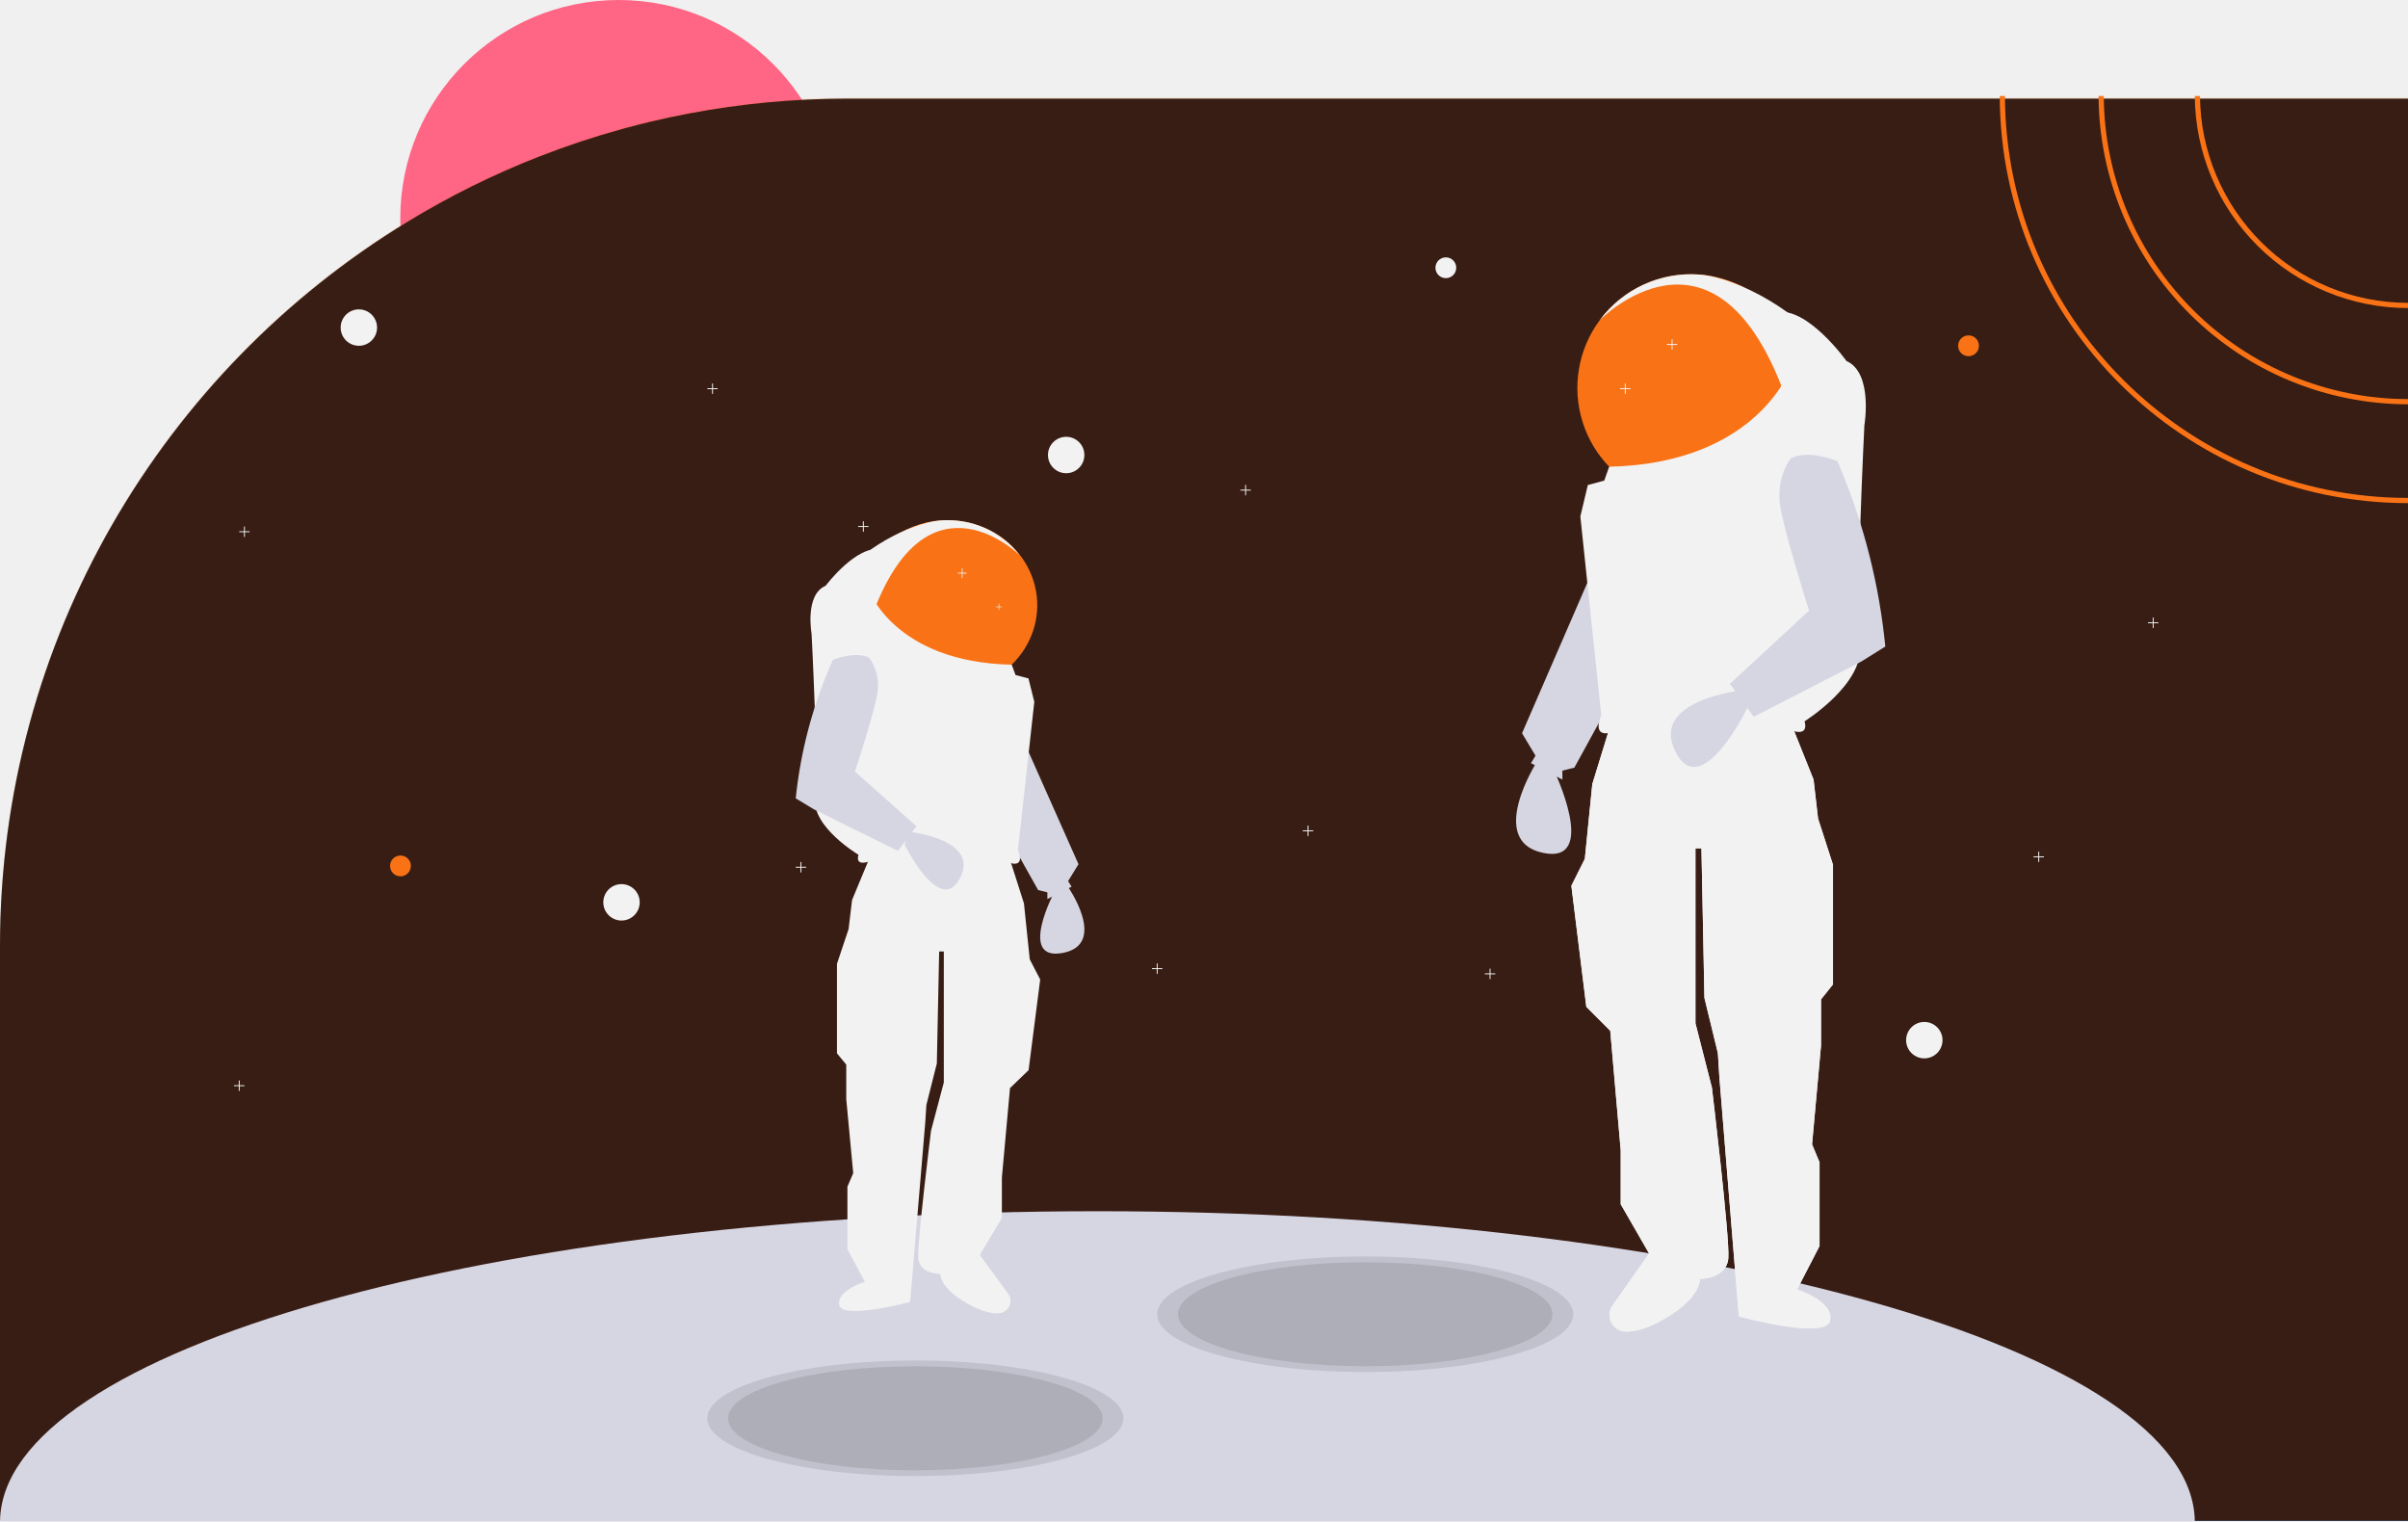
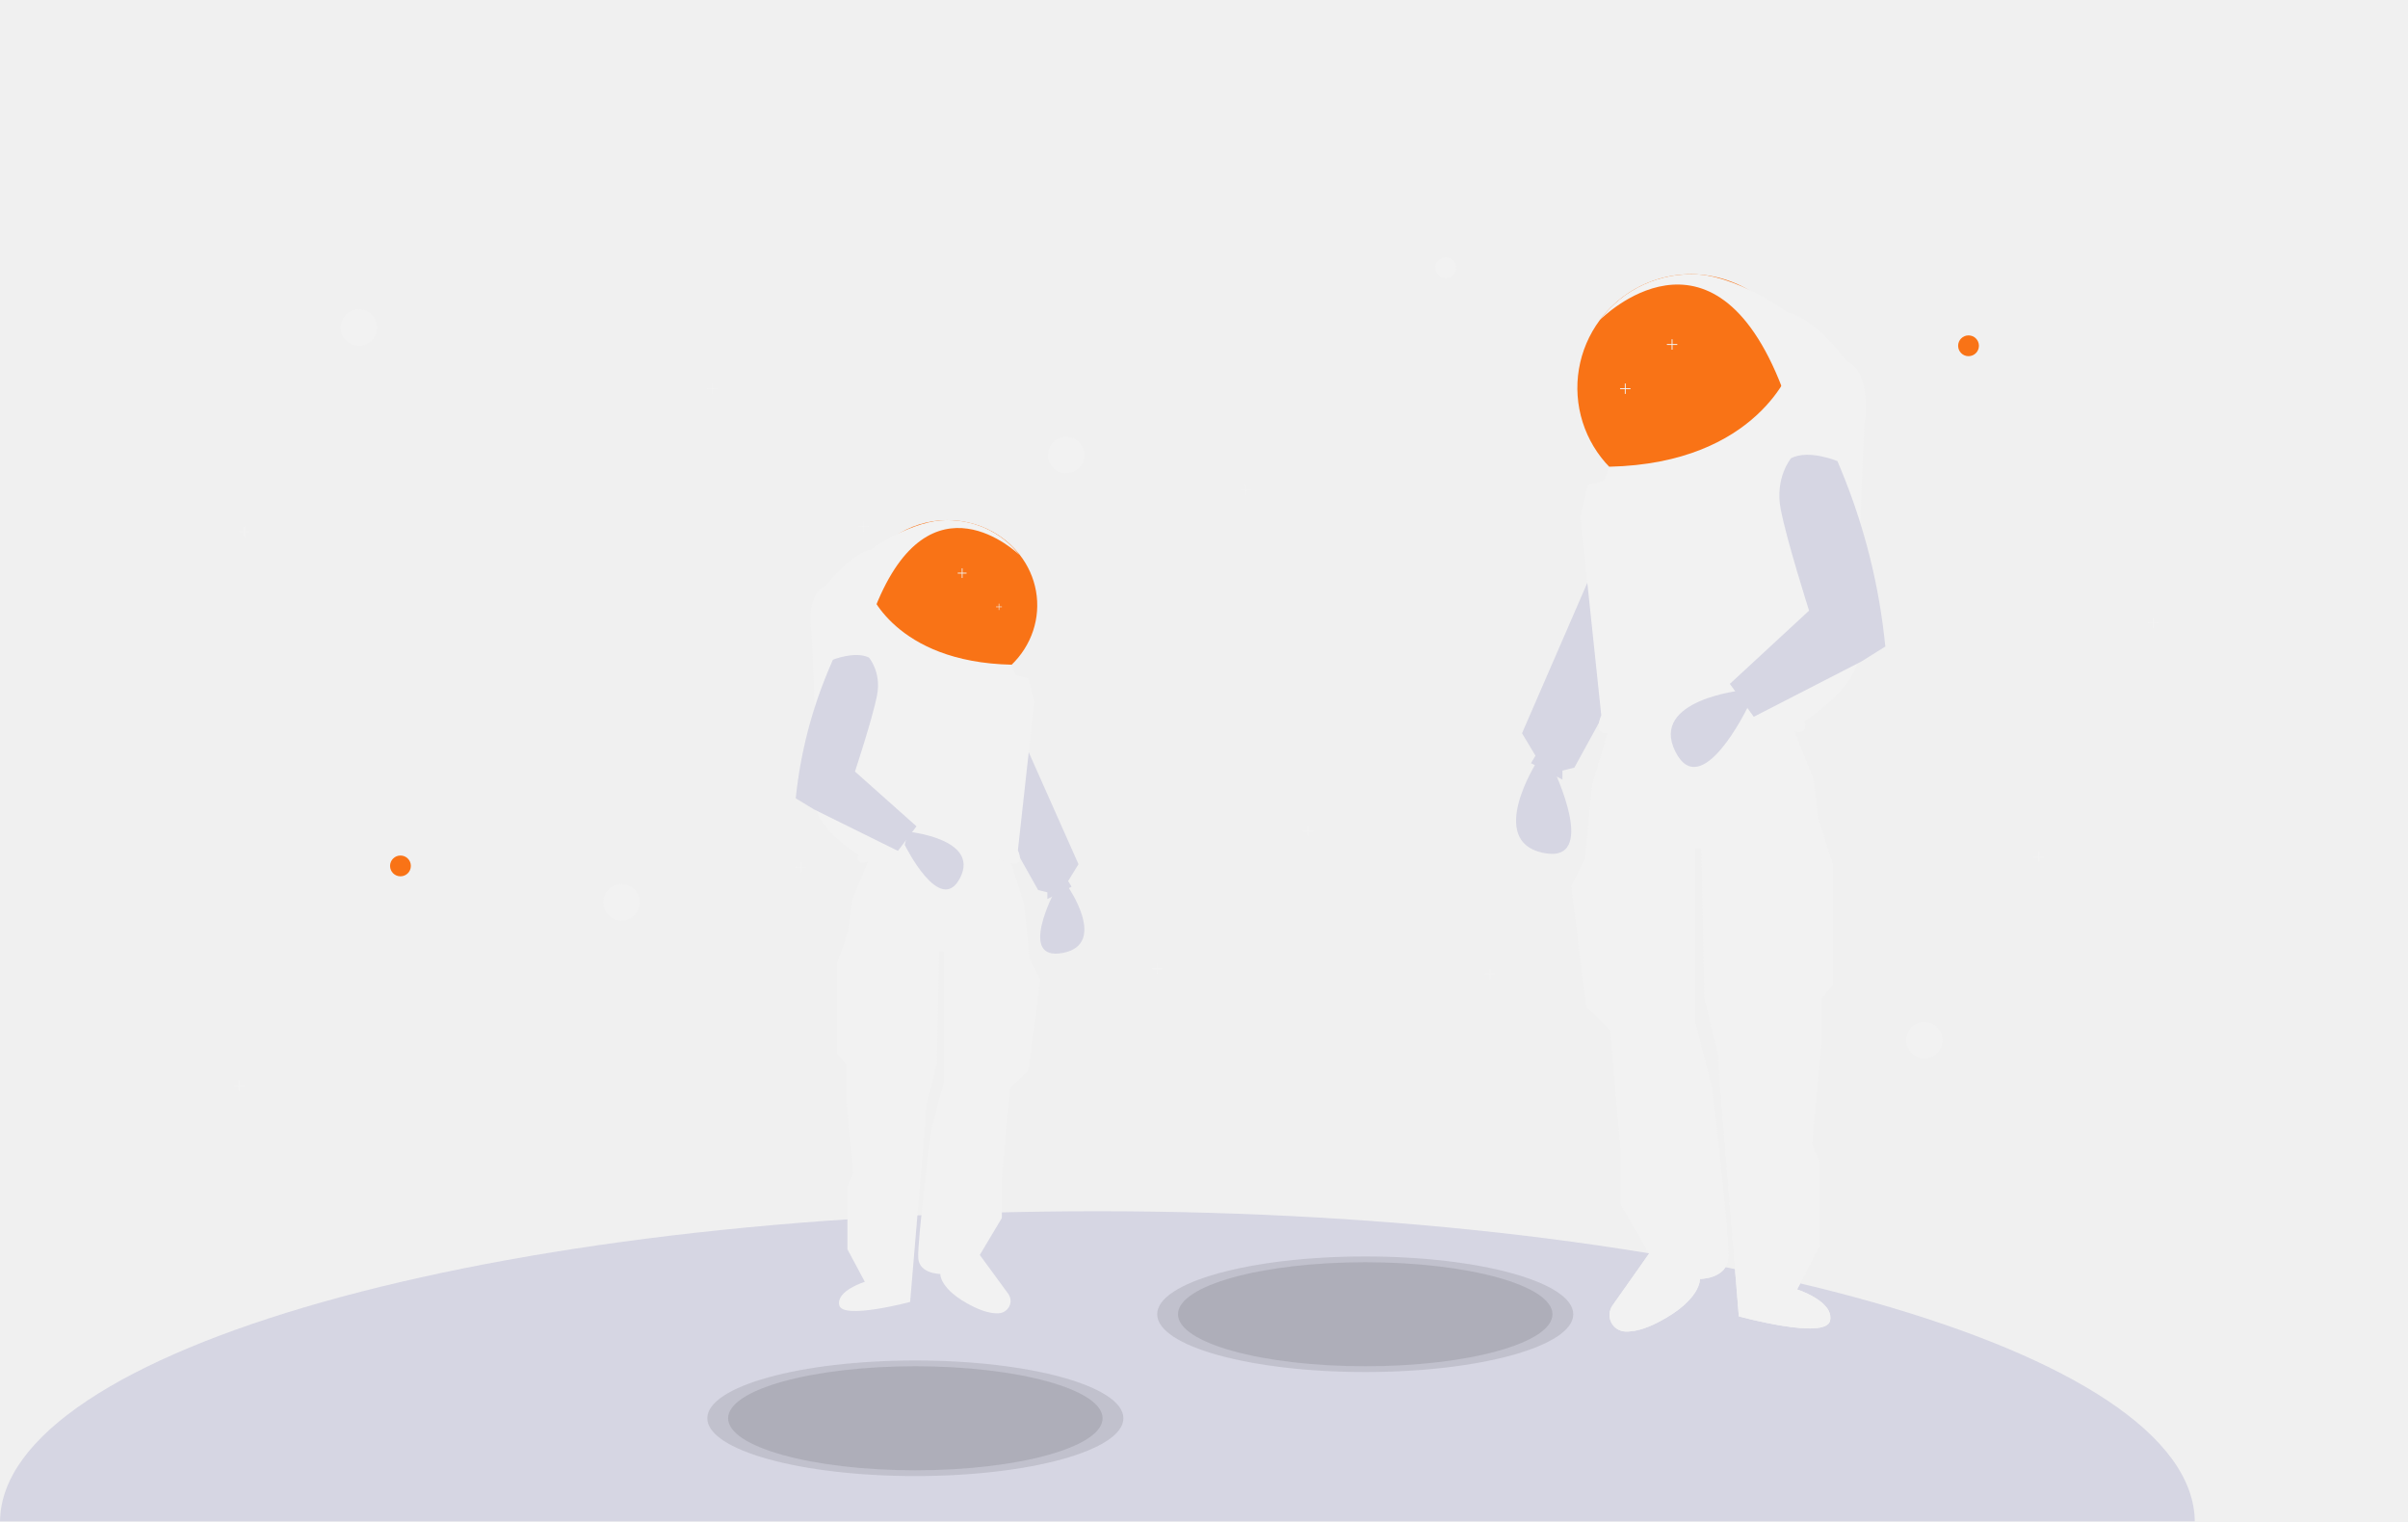
<svg xmlns="http://www.w3.org/2000/svg" width="926" height="585" viewBox="0 0 926 585" fill="none">
-   <g clip-path="url(#clip0_123_2)">
-     <path d="M237.905 167.958C284.285 167.958 321.884 130.359 321.884 83.979C321.884 37.599 284.285 0 237.905 0C191.525 0 153.926 37.599 153.926 83.979C153.926 130.359 191.525 167.958 237.905 167.958Z" fill="#FF6584" />
-     <path d="M926 37.918V258.798V584.798H599.991H0V363.918C0 245.888 62.73 142.498 156.68 85.288C172.87 75.42 189.895 66.995 207.56 60.108C217.956 56.047 228.557 52.532 239.32 49.578C239.53 49.508 239.75 49.448 239.96 49.398C243.14 48.531 246.34 47.711 249.56 46.938C249.74 46.888 249.91 46.848 250.09 46.808C269.935 42.08 290.181 39.224 310.56 38.278C312.97 38.168 315.38 38.078 317.81 38.028C318.68 37.998 319.56 37.978 320.45 37.978C322.29 37.938 324.14 37.918 326 37.918H926Z" fill="#090814" />
-     <path opacity="0.199" d="M926 37.62C926 37.62 926 125.343 926 258.5V584.5H599.991C392.812 584.488 0 584.5 0 584.5V363.62C0 245.59 62.73 142.2 156.68 84.99C172.87 75.122 189.895 66.696 207.56 59.81C217.956 55.748 228.557 52.233 239.32 49.28C239.53 49.21 239.75 49.15 239.96 49.1C243.14 48.233 246.34 47.413 249.56 46.64C249.74 46.59 249.91 46.55 250.09 46.51C269.935 41.781 290.181 38.925 310.56 37.98C312.97 37.87 315.38 37.78 317.81 37.73C318.68 37.7 319.56 37.68 320.45 37.68C322.29 37.64 324.14 37.62 326 37.62H926Z" fill="#F97316" />
+   <g clip-path="url(#clip0_135_2)">
    <path d="M422.01 465.735C189.43 465.735 0.801 519.075 0.01 584.958H844.01C843.219 519.075 654.59 465.735 422.01 465.735Z" fill="#D6D6E3" />
    <g opacity="0.1">
      <path d="M352 567.569C396.183 567.569 432 557.62 432 545.347C432 533.074 396.183 523.125 352 523.125C307.817 523.125 272 533.074 272 545.347C272 557.62 307.817 567.569 352 567.569Z" fill="black" />
    </g>
    <g opacity="0.1">
      <path d="M525 527.569C569.183 527.569 605 517.62 605 505.347C605 493.074 569.183 483.125 525 483.125C480.817 483.125 445 493.074 445 505.347C445 517.62 480.817 527.569 525 527.569Z" fill="black" />
    </g>
    <g opacity="0.1">
      <path d="M352 565.347C391.765 565.347 424 556.393 424 545.347C424 534.301 391.765 525.347 352 525.347C312.235 525.347 280 534.301 280 545.347C280 556.393 312.235 565.347 352 565.347Z" fill="black" />
    </g>
    <g opacity="0.1">
      <path d="M525 525.347C564.765 525.347 597 516.393 597 505.347C597 494.301 564.765 485.347 525 485.347C485.235 485.347 453 494.301 453 505.347C453 516.393 485.235 525.347 525 525.347Z" fill="black" />
    </g>
    <path d="M138 132.958C141.866 132.958 145 129.824 145 125.958C145 122.092 141.866 118.958 138 118.958C134.134 118.958 131 122.092 131 125.958C131 129.824 134.134 132.958 138 132.958Z" fill="#F2F2F2" />
    <path d="M740 406.958C743.866 406.958 747 403.824 747 399.958C747 396.092 743.866 392.958 740 392.958C736.134 392.958 733 396.092 733 399.958C733 403.824 736.134 406.958 740 406.958Z" fill="#F2F2F2" />
    <path d="M410 181.958C413.866 181.958 417 178.824 417 174.958C417 171.092 413.866 167.958 410 167.958C406.134 167.958 403 171.092 403 174.958C403 178.824 406.134 181.958 410 181.958Z" fill="#F2F2F2" />
    <path d="M757 136.958C759.209 136.958 761 135.167 761 132.958C761 130.749 759.209 128.958 757 128.958C754.791 128.958 753 130.749 753 132.958C753 135.167 754.791 136.958 757 136.958Z" fill="#F97316" />
    <path d="M154 336.958C156.209 336.958 158 335.167 158 332.958C158 330.749 156.209 328.958 154 328.958C151.791 328.958 150 330.749 150 332.958C150 335.167 151.791 336.958 154 336.958Z" fill="#F97316" />
    <path d="M94 417.28H92.178V415.458H91.822V417.28H90V417.636H91.822V419.458H92.178V417.636H94V417.28Z" fill="#F2F2F2" />
    <path d="M679 269.28H677.178V267.458H676.822V269.28H675V269.636H676.822V271.458H677.178V269.636H679V269.28Z" fill="#F2F2F2" />
    <path d="M830 239.28H828.178V237.458H827.822V239.28H826V239.636H827.822V241.458H828.178V239.636H830V239.28Z" fill="#F2F2F2" />
    <path d="M505 319.28H503.178V317.458H502.822V319.28H501V319.636H502.822V321.458H503.178V319.636H505V319.28Z" fill="#F2F2F2" />
    <path d="M786 329.28H784.178V327.458H783.822V329.28H782V329.636H783.822V331.458H784.178V329.636H786V329.28Z" fill="#F2F2F2" />
    <path d="M447 372.28H445.178V370.458H444.822V372.28H443V372.636H444.822V374.458H445.178V372.636H447V372.28Z" fill="#F2F2F2" />
    <path d="M575 374.28H573.178V372.458H572.822V374.28H571V374.636H572.822V376.458H573.178V374.636H575V374.28Z" fill="#F2F2F2" />
    <path d="M96 204.28H94.178V202.458H93.822V204.28H92V204.636H93.822V206.458H94.178V204.636H96V204.28Z" fill="#F2F2F2" />
    <path d="M611.748 221.004L585.3 281.942L590.474 290.565L588.749 293.439L600.822 299.763V296.314L605.422 295.164L624.968 259.521L611.748 221.004Z" fill="#D6D6E3" />
    <path d="M591.052 292.865C591.052 292.865 571.506 323.334 593.352 327.933C615.198 332.532 597.376 295.739 597.376 295.739L591.052 292.865Z" fill="#D6D6E3" />
    <path d="M619.221 279.067L612.321 301.488L609.447 330.232L604.273 340.58L610.022 387.146L619.222 396.346L623.246 442.337V463.037L634.169 482.008L620.1 501.966C619.436 502.904 619.039 504.004 618.951 505.15C618.863 506.296 619.086 507.444 619.598 508.472C620.11 509.501 620.891 510.372 621.858 510.993C622.825 511.613 623.942 511.96 625.09 511.997C628.195 512.079 632.29 511.197 637.615 508.447C654.287 499.824 653.715 491.775 653.715 491.775C653.715 491.775 664.063 491.775 664.638 483.727C665.213 475.679 658.314 418.19 658.314 418.19L651.99 393.47V326.208H654.29L655.44 383.697L660.614 404.968L661.189 414.168L668.663 506.15C668.663 506.15 702.006 515.35 703.731 507.875C705.456 500.4 691.084 495.802 691.084 495.802L699.707 479.13V446.934L696.833 440.034L700.282 402.014V384.271L704.882 378.522V332.532L699.133 314.711L697.408 299.764L688.208 276.764C688.208 276.764 646.241 262.971 619.221 279.067Z" fill="#F2F2F2" />
    <path d="M619.221 279.067L612.321 301.488L609.447 330.232L604.273 340.58L610.022 387.146L619.222 396.346L623.246 442.337V463.037L634.169 482.008L620.1 501.966C619.436 502.904 619.039 504.004 618.951 505.15C618.863 506.296 619.086 507.444 619.598 508.472C620.11 509.501 620.891 510.372 621.858 510.993C622.825 511.613 623.942 511.96 625.09 511.997C628.195 512.079 632.29 511.197 637.615 508.447C654.287 499.824 653.715 491.775 653.715 491.775C653.715 491.775 664.063 491.775 664.638 483.727C665.213 475.679 658.314 418.19 658.314 418.19L651.99 393.47V326.208H654.29L655.44 383.697L660.614 404.968L661.189 414.168L668.663 506.15C668.663 506.15 702.006 515.35 703.731 507.875C705.456 500.4 691.084 495.802 691.084 495.802L699.707 479.13V446.934L696.833 440.034L700.282 402.014V384.271L704.882 378.522V332.532L699.133 314.711L697.408 299.764L688.208 276.764C688.208 276.764 646.241 262.971 619.221 279.067Z" fill="#F2F2F2" />
    <path d="M693.956 149.143C693.956 156.058 692.315 162.874 689.167 169.031C686.02 175.188 681.456 180.51 675.851 184.559C670.246 188.609 663.759 191.27 656.925 192.324C650.092 193.378 643.105 192.795 636.54 190.623C629.975 188.451 624.02 184.751 619.163 179.829C614.307 174.907 610.688 168.902 608.605 162.309C606.521 155.715 606.032 148.721 607.178 141.902C608.324 135.083 611.073 128.633 615.197 123.083L615.209 123.071C620.689 115.699 628.353 110.242 637.113 107.476C645.872 104.709 655.28 104.774 664 107.661C672.721 110.548 680.309 116.11 685.687 123.557C691.065 131.004 693.959 139.957 693.957 149.142L693.956 149.143Z" fill="#F97316" />
    <path d="M701.192 134.521L685.333 149.143C658.549 79.616 615.944 122.325 615.208 123.072C619.611 117.151 625.442 112.442 632.156 109.383C638.871 106.324 646.251 105.016 653.608 105.58C668.563 106.728 694.179 121.26 701.187 134.521H701.192Z" fill="#F2F2F2" />
    <path d="M682.908 120.111L688.897 140.901C688.897 140.901 676.464 178.164 618.811 179.463L616.921 184.786L610.597 186.511L607.723 198.584L615.771 275.044C615.771 275.044 612.322 282.518 618.071 281.944C618.071 281.944 656.013 269.297 688.782 280.794C688.782 280.794 695.682 283.668 693.956 277.345C693.956 277.345 716.956 262.973 715.227 248.026C713.498 233.079 716.952 163.518 716.952 163.518C716.952 163.518 720.401 143.397 710.052 138.798C710.053 138.795 694.855 117.523 682.908 120.111Z" fill="#F2F2F2" />
    <path d="M670.3 265.376C670.3 265.376 634.282 268.993 644.252 288.967C654.222 308.941 671.977 272.116 671.977 272.116L670.3 265.376Z" fill="#D6D6E3" />
    <path d="M688.782 176.158C688.782 176.158 682.458 183.632 684.758 195.704C687.058 207.776 695.681 234.796 695.681 234.796L665.212 262.965L674.412 275.612L715.8 254.347L725 248.598C722.713 225.346 717.021 202.556 708.108 180.958L706.608 177.313C706.608 177.313 695.681 172.714 688.782 176.158Z" fill="#D6D6E3" />
    <path d="M481 188.28H479.178V186.458H478.822V188.28H477V188.636H478.822V190.458H479.178V188.636H481V188.28Z" fill="#F2F2F2" />
    <path d="M645 132.28H643.178V130.458H642.822V132.28H641V132.636H642.822V134.458H643.178V132.636H645V132.28Z" fill="#F2F2F2" />
    <path d="M627 149.28H625.178V147.458H624.822V149.28H623V149.636H624.822V151.458H625.178V149.636H627V149.28Z" fill="#F2F2F2" />
    <path d="M556 106.958C558.209 106.958 560 105.167 560 102.958C560 100.749 558.209 98.958 556 98.958C553.791 98.958 552 100.749 552 102.958C552 105.167 553.791 106.958 556 106.958Z" fill="#F2F2F2" />
-     <path d="M846.01 36.918H844.01C844.154 58.577 852.852 79.302 868.21 94.575C883.568 109.849 904.34 118.433 926 118.458V116.458C904.87 116.435 884.606 108.062 869.623 93.163C854.64 78.264 846.152 58.047 846.01 36.918Z" fill="#F97316" />
-     <path d="M809.01 36.918H807.01C807.162 68.388 819.761 98.519 842.056 120.729C864.351 142.94 894.53 155.425 926 155.458V153.458C895.061 153.423 865.392 141.148 843.473 119.313C821.553 97.478 809.164 67.857 809.01 36.918Z" fill="#F97316" />
-     <path d="M771 36.918H769C769.25 123.278 839.58 193.458 926 193.458V191.458C840.68 191.458 771.25 122.178 771 36.918Z" fill="#F97316" />
    <path d="M239 353.958C242.866 353.958 246 350.824 246 346.958C246 343.092 242.866 339.958 239 339.958C235.134 339.958 232 343.092 232 346.958C232 350.824 235.134 353.958 239 353.958Z" fill="#F2F2F2" />
    <path d="M334 202.636H332.178V204.458H331.822V202.636H330V202.28H331.822V200.458H332.178V202.28H334V202.636Z" fill="#F2F2F2" />
    <path d="M276 149.636H274.178V151.458H273.822V149.636H272V149.28H273.822V147.458H274.178V149.28H276V149.636Z" fill="#F2F2F2" />
    <path d="M310 333.636H308.178V335.458H307.822V333.636H306V333.28H307.822V331.458H308.178V333.28H310V333.636Z" fill="#F2F2F2" />
    <path d="M394.345 286.437L414.735 332.297L410.746 338.786L412.076 340.949L402.768 345.708V343.113L399.222 342.247L384.153 315.424L394.345 286.437Z" fill="#D6D6E3" />
    <path d="M410.559 340.769C410.559 340.769 426.21 363.047 408.718 366.409C391.226 369.772 405.496 342.87 405.496 342.87L410.559 340.769Z" fill="#D6D6E3" />
-     <path d="M388.399 330.561L393.759 347.351L395.991 368.877L400.01 376.626L395.544 411.499L388.398 418.388L385.272 452.83V468.331L376.787 482.538L387.716 497.484C388.231 498.187 388.54 499.011 388.608 499.869C388.677 500.727 388.503 501.586 388.106 502.357C387.708 503.127 387.102 503.779 386.35 504.244C385.599 504.709 384.732 504.969 383.84 504.996C381.428 505.058 378.247 504.397 374.11 502.338C361.159 495.88 361.604 489.853 361.604 489.853C361.604 489.853 353.565 489.853 353.119 483.826C352.672 477.799 358.031 434.747 358.031 434.747L362.944 416.234V365.864H361.157L360.264 408.916L356.245 424.845L355.798 431.735L349.992 500.618C349.992 500.618 324.091 507.507 322.751 501.909C321.411 496.312 332.575 492.868 332.575 492.868L325.877 480.383V456.272L328.11 451.105L325.43 422.633V409.346L321.857 405.04V370.599L326.323 357.254L327.663 346.06L334.809 328.836C334.809 328.836 367.409 318.507 388.399 330.561Z" fill="#F2F2F2" />
-     <path d="M329.787 232.724C329.786 237.903 331.084 243.008 333.573 247.619C336.061 252.23 339.67 256.215 344.102 259.248C348.534 262.28 353.662 264.273 359.066 265.063C364.469 265.852 369.993 265.416 375.184 263.789C380.375 262.162 385.083 259.392 388.923 255.705C392.763 252.019 395.625 247.522 397.272 242.584C398.919 237.646 399.306 232.409 398.4 227.302C397.494 222.195 395.321 217.364 392.06 213.208L392.05 213.199C387.717 207.678 381.657 203.591 374.731 201.519C367.806 199.447 360.367 199.496 353.472 201.658C346.577 203.82 340.577 207.986 336.325 213.563C332.072 219.14 329.784 225.844 329.786 232.724L329.787 232.724Z" fill="#F97316" />
+     <path d="M388.399 330.561L393.759 347.351L395.991 368.877L400.01 376.626L395.544 411.499L388.398 418.388L385.272 452.83V468.331L376.787 482.538L387.716 497.484C388.231 498.187 388.54 499.011 388.608 499.869C388.677 500.727 388.503 501.586 388.106 502.357C387.708 503.127 387.102 503.779 386.35 504.244C385.599 504.709 384.732 504.969 383.84 504.996C381.428 505.058 378.247 504.397 374.11 502.338C361.159 495.88 361.604 489.853 361.604 489.853C361.604 489.853 353.565 489.853 353.119 483.826C352.672 477.799 358.031 434.747 358.031 434.747L362.944 416.234V365.864H361.157L360.264 408.916L356.245 424.845L355.798 431.735L349.992 500.618C349.992 500.618 324.091 507.507 322.751 501.909C321.411 496.312 332.575 492.868 332.575 492.868L325.877 480.383V456.272L328.11 451.105L325.43 422.633V409.346L321.857 405.04V370.599L326.323 357.254L327.663 346.06L334.81 328.836C334.81 328.836 367.409 318.507 388.399 330.561Z" fill="#F2F2F2" />
+     <path d="M329.786 232.724C329.786 237.903 331.084 243.008 333.573 247.619C336.061 252.23 339.67 256.215 344.102 259.248C348.534 262.28 353.662 264.273 359.066 265.063C364.469 265.852 369.993 265.416 375.184 263.789C380.375 262.162 385.083 259.392 388.923 255.705C392.763 252.019 395.625 247.522 397.272 242.584C398.919 237.646 399.306 232.409 398.4 227.302C397.494 222.195 395.321 217.364 392.06 213.208L392.05 213.199C387.717 207.678 381.657 203.591 374.731 201.519C367.806 199.447 360.367 199.496 353.472 201.658C346.577 203.82 340.577 207.986 336.325 213.563C332.072 219.14 329.784 225.844 329.786 232.724L329.786 232.724Z" fill="#F97316" />
    <path d="M324.122 222.182L336.657 233.34C357.826 180.285 391.5 212.876 392.082 213.446C388.602 208.927 383.993 205.334 378.686 203C373.379 200.666 367.546 199.667 361.731 200.098C349.911 200.974 329.665 212.063 324.126 222.182H324.122Z" fill="#F2F2F2" />
-     <path d="M338.791 211.276L334.094 226.798C334.094 226.798 343.844 254.619 389.051 255.589L390.533 259.563L395.491 260.851L397.745 269.865L391.434 326.95C391.434 326.95 394.139 332.53 389.631 332.102C389.631 332.102 359.88 322.66 334.185 331.243C334.185 331.243 328.774 333.389 330.128 328.668C330.128 328.668 312.093 317.938 313.449 306.779C314.804 295.619 312.096 243.684 312.096 243.684C312.096 243.684 309.391 228.662 317.506 225.228C317.506 225.226 329.423 209.344 338.791 211.276Z" fill="#F2F2F2" />
+     <path d="M338.791 211.276L334.094 226.798C334.094 226.798 343.843 254.619 389.051 255.589L390.533 259.563L395.491 260.851L397.745 269.865L391.434 326.95C391.434 326.95 394.139 332.53 389.631 332.102C389.631 332.102 359.88 322.66 334.185 331.243C334.185 331.243 328.774 333.389 330.128 328.668C330.128 328.668 312.093 317.938 313.449 306.779C314.804 295.619 312.096 243.684 312.096 243.684C312.096 243.684 309.391 228.662 317.506 225.228C317.506 225.226 329.423 209.344 338.791 211.276Z" fill="#F2F2F2" />
    <path d="M349.197 319.777C349.197 319.777 376.884 322.5 369.22 337.535C361.556 352.57 347.908 324.851 347.908 324.851L349.197 319.777Z" fill="#D6D6E3" />
    <path d="M334.131 252.819C334.131 252.819 339.043 258.408 337.257 267.435C335.47 276.462 328.773 296.666 328.773 296.666L352.439 317.729L345.293 327.186L313.146 311.285L306 306.986C307.777 289.599 312.197 272.558 319.12 256.408L320.286 253.683C320.286 253.683 328.773 250.244 334.131 252.819Z" fill="#D6D6E3" />
    <path d="M368.296 220.21H369.844V218.522H370.146V220.21H371.694V220.54H370.146V222.227H369.844V220.54H368.296V220.21Z" fill="#F2F2F2" />
    <path d="M383.02 233.23H384.052V232.105H384.254V233.23H385.286V233.45H384.254V234.575H384.052V233.45H383.02V233.23Z" fill="#F2F2F2" />
  </g>
  <defs>
-     <clipPath id="clip0_123_2">
+     <clipPath id="clip0_135_2">
      <rect width="926" height="584.958" fill="white" />
    </clipPath>
  </defs>
</svg>
